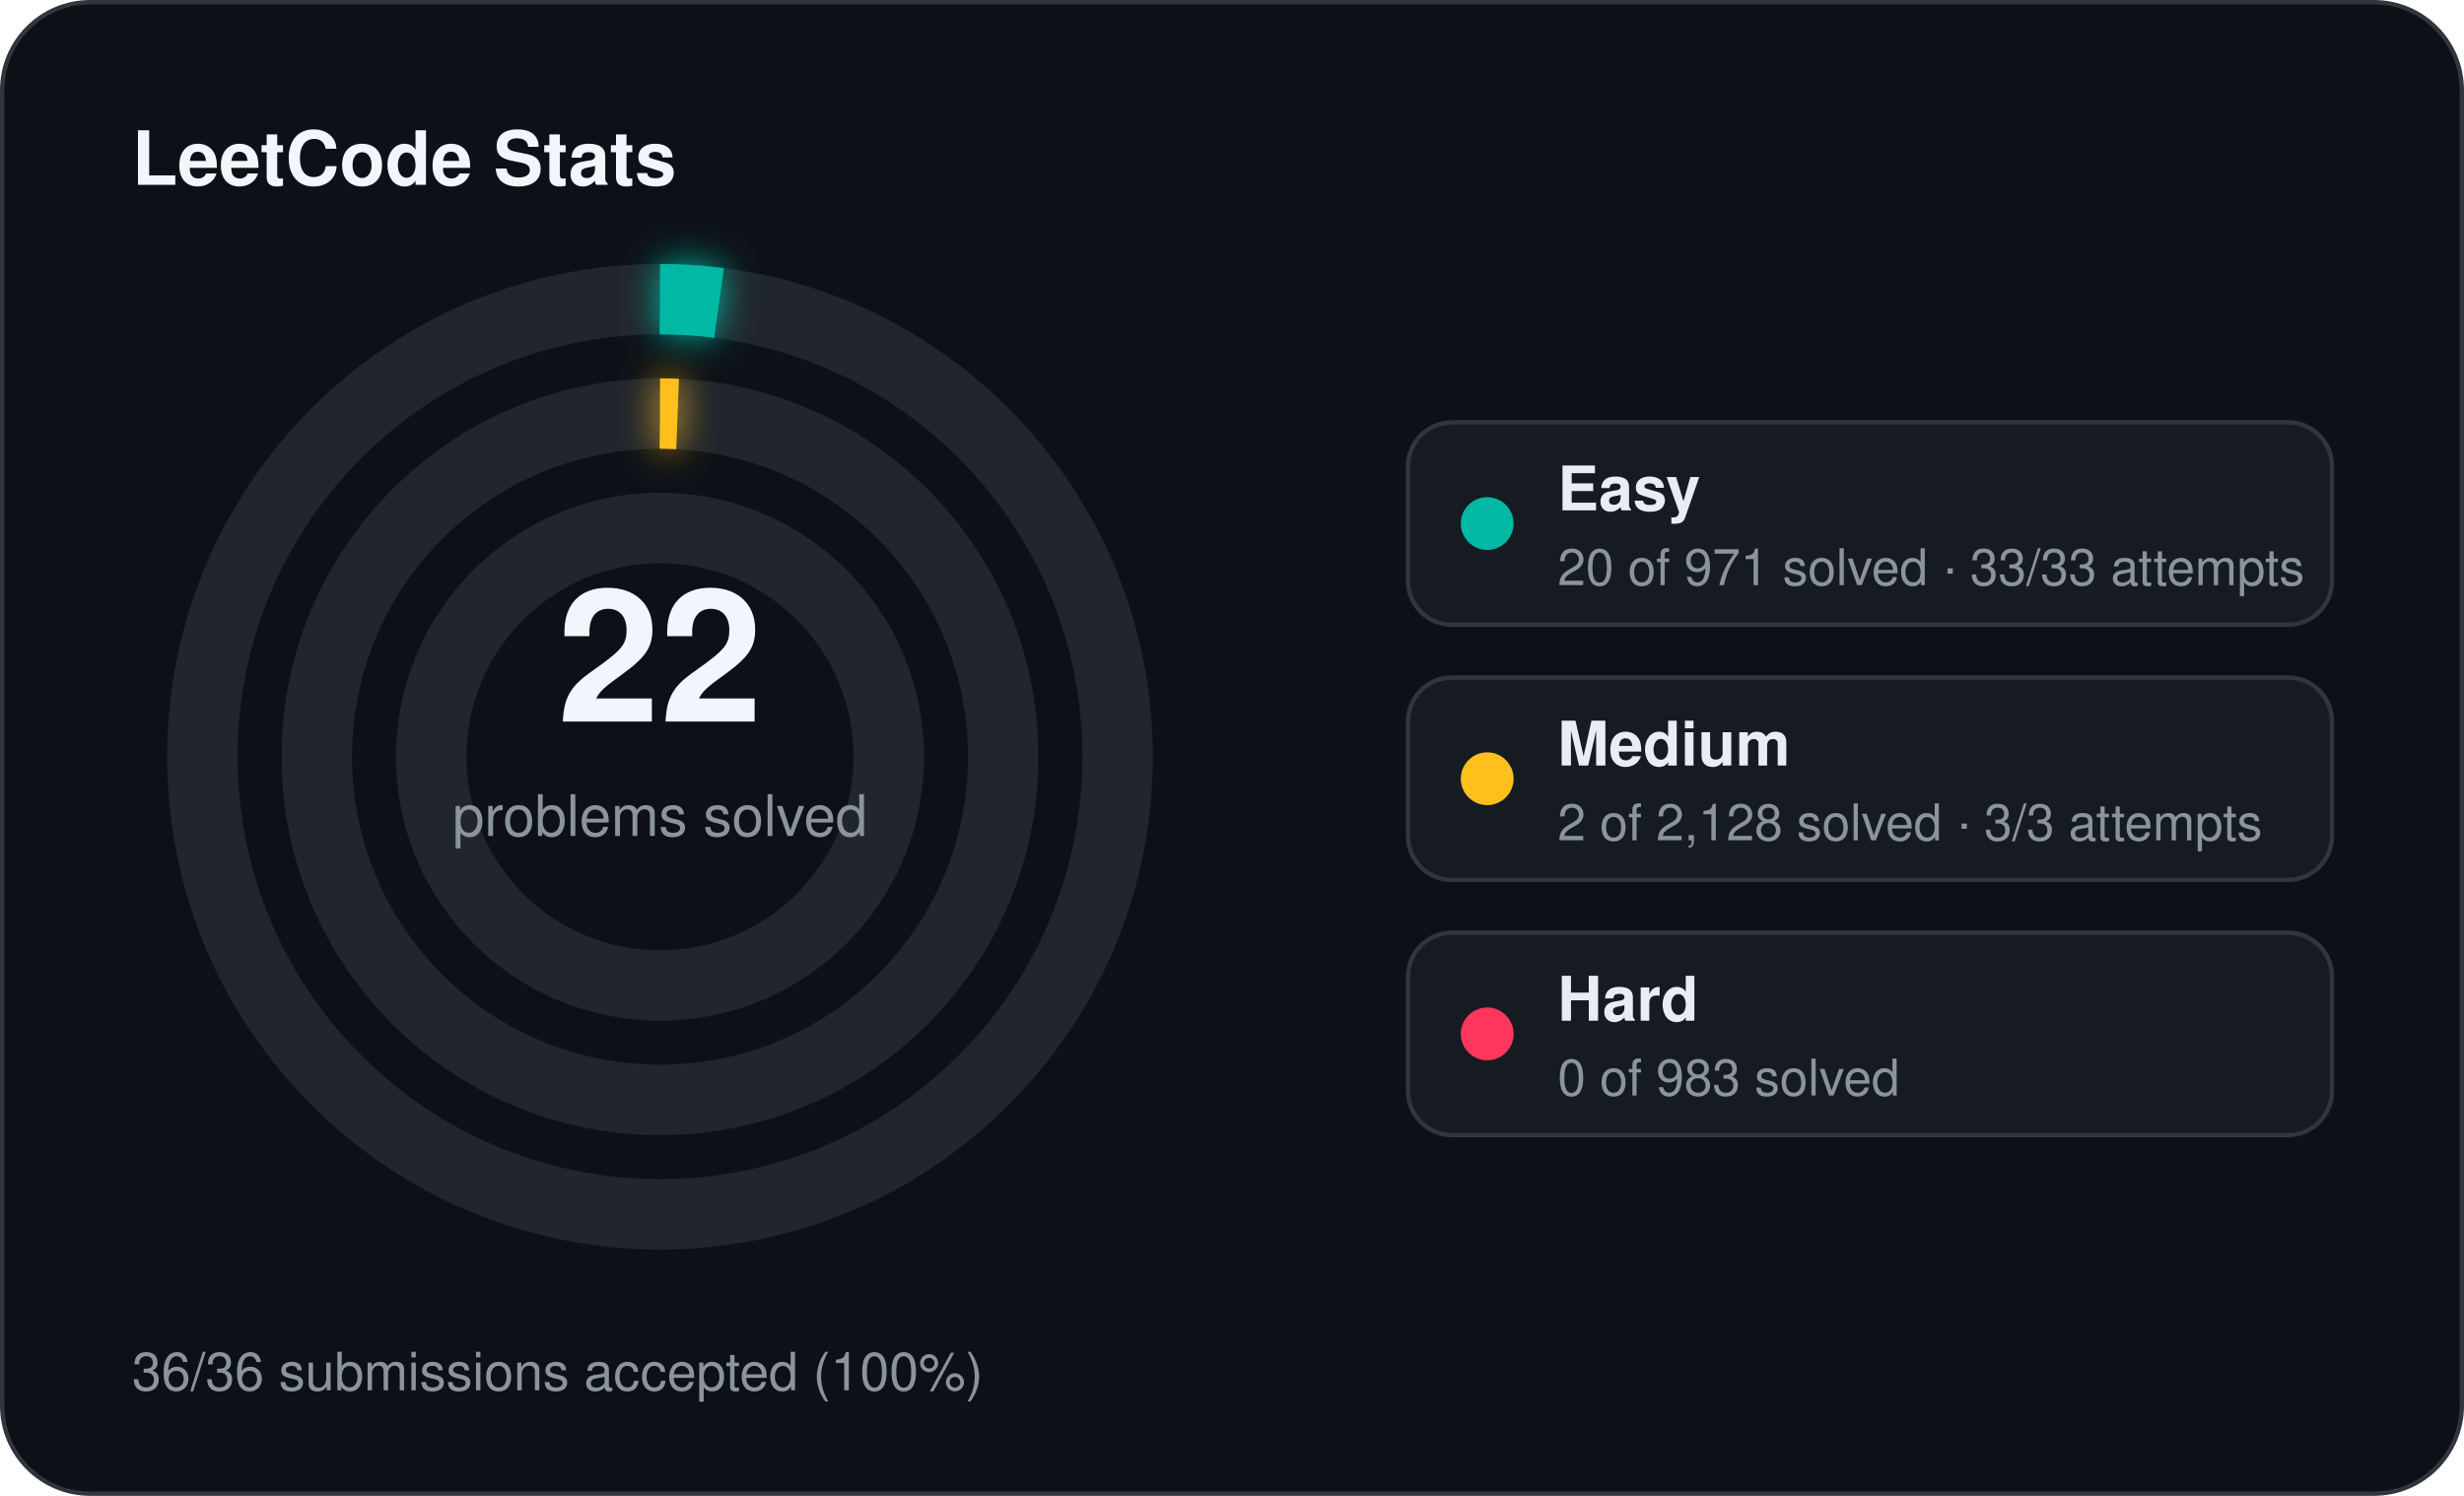
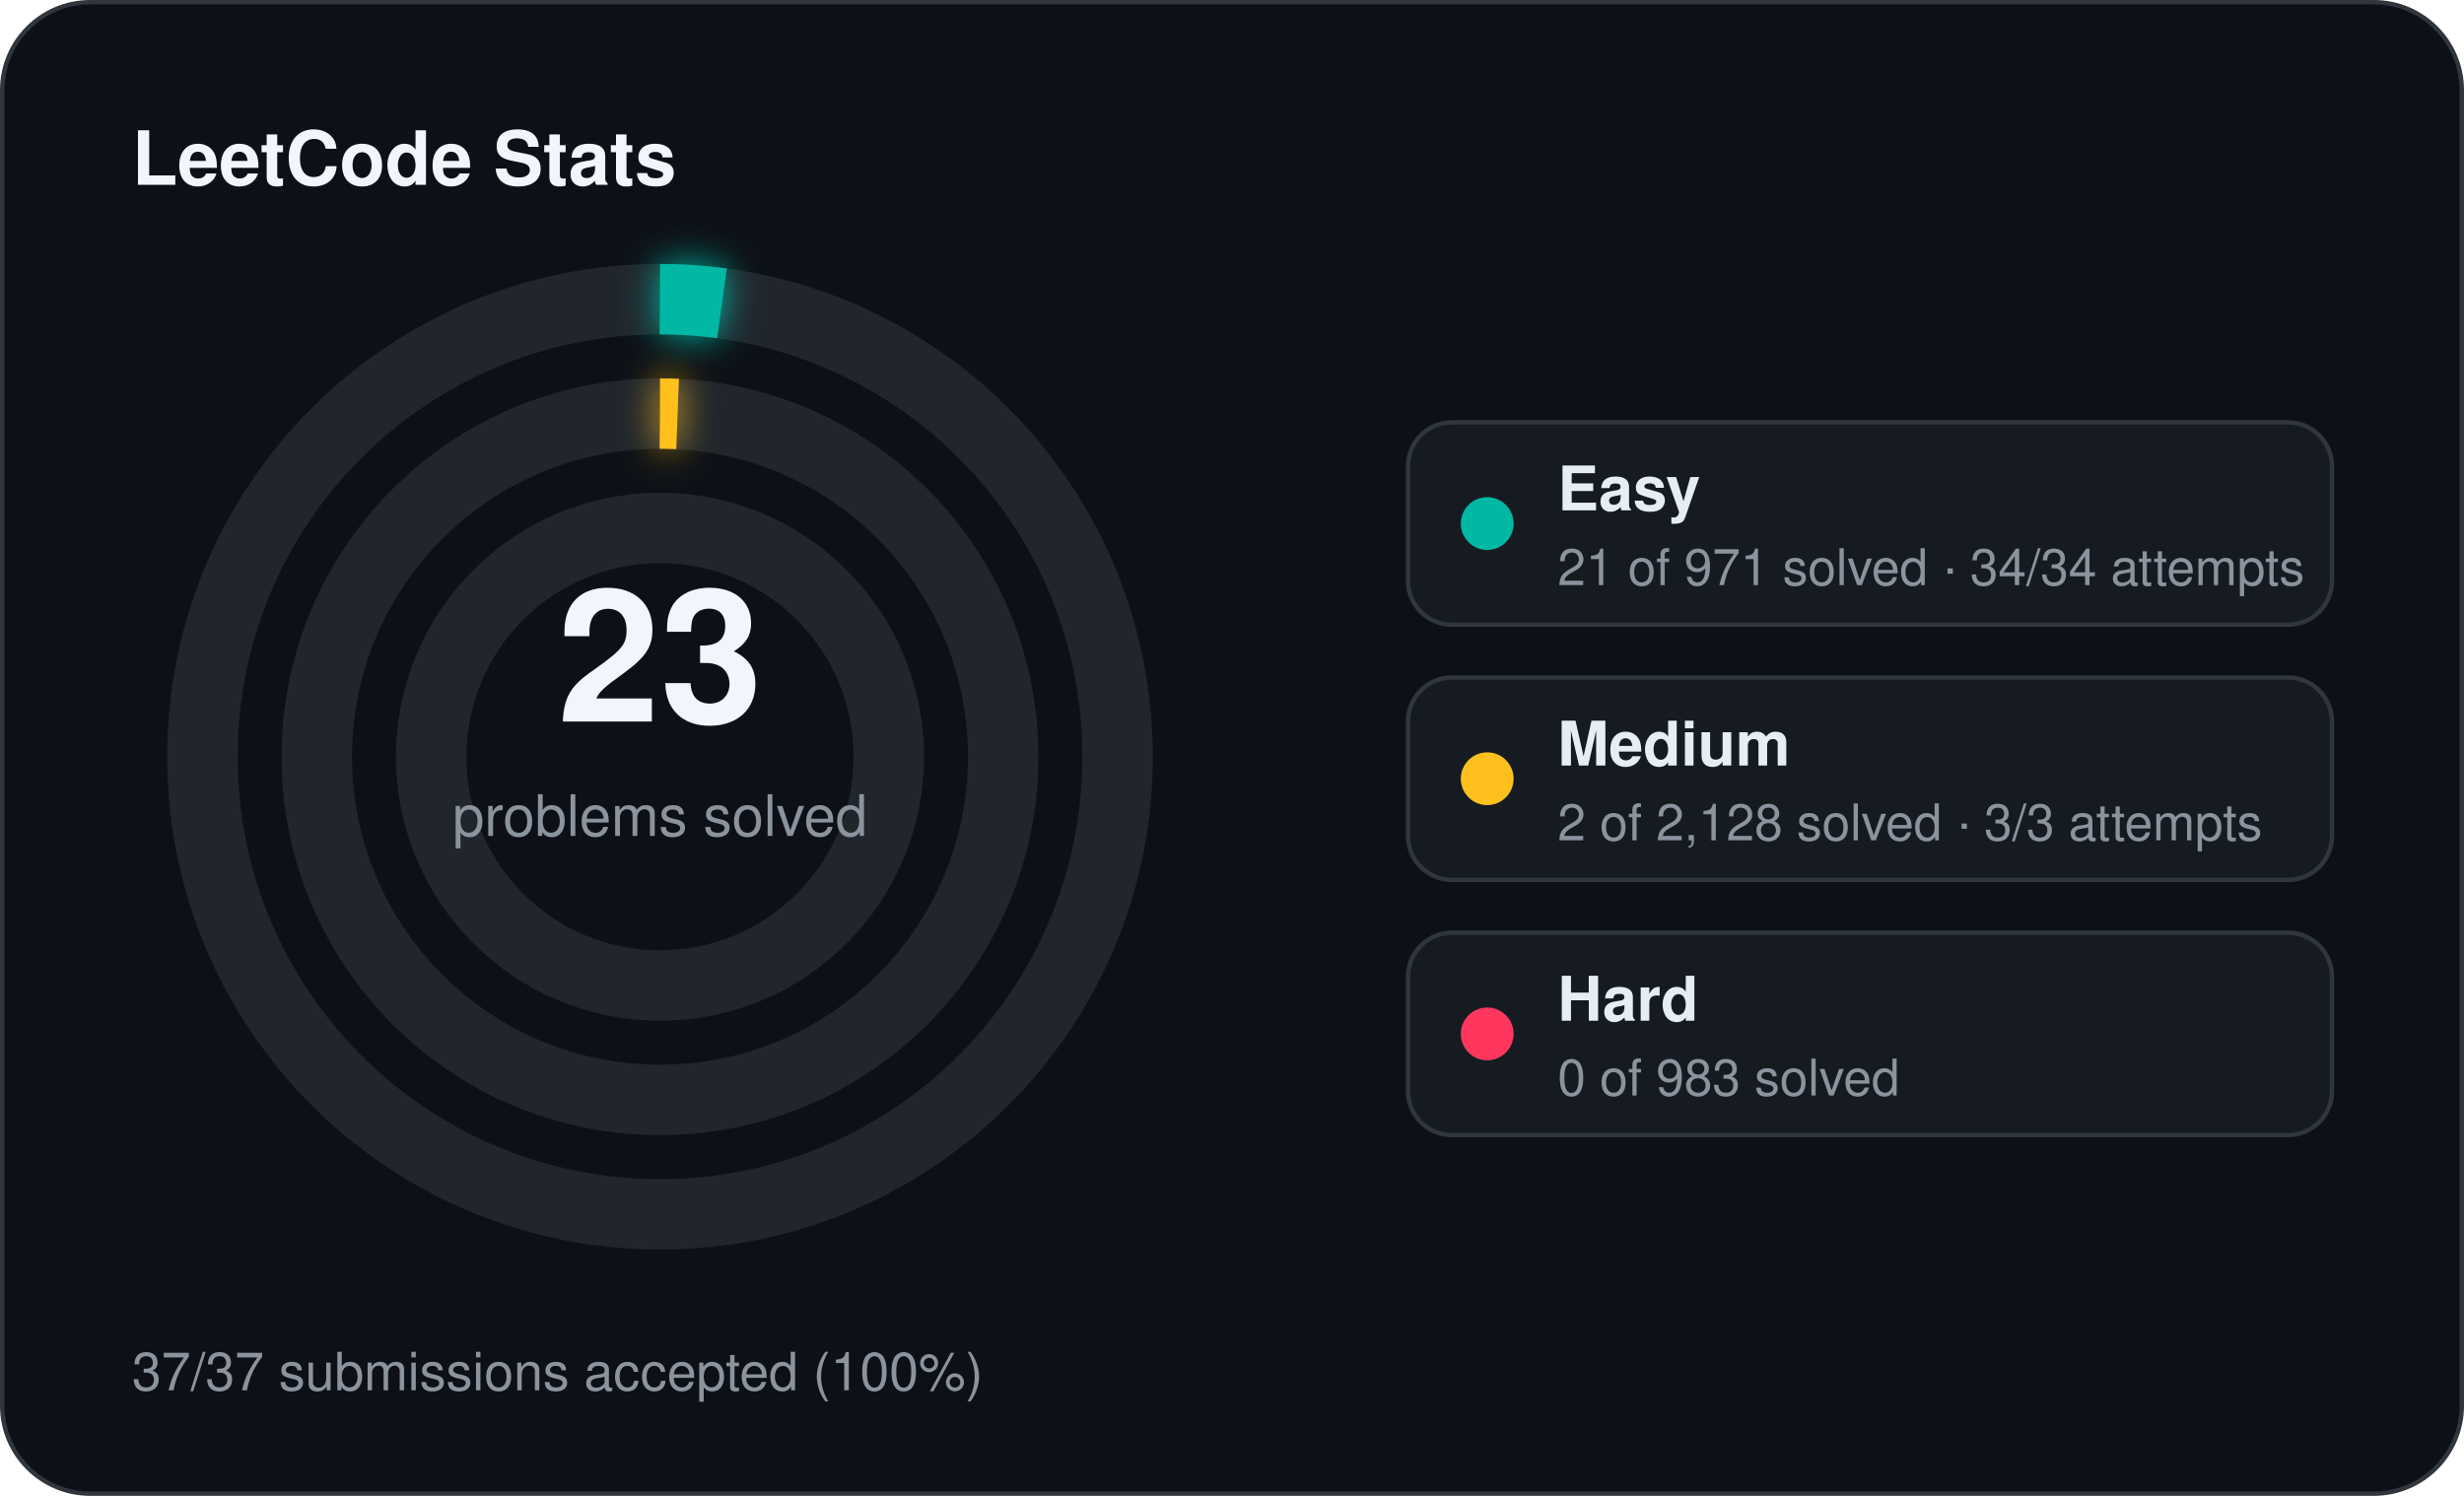
<svg xmlns="http://www.w3.org/2000/svg" width="560" height="340" viewBox="0 0 560 340">
  <defs>
    <filter id="stats-glow" x="-60%" y="-60%" width="220%" height="220%">
      <feGaussianBlur stdDeviation="4" result="blur" />
      <feMerge>
        <feMergeNode in="blur" />
        <feMergeNode in="SourceGraphic" />
      </feMerge>
    </filter>
  </defs>
  <rect x="0.5" y="0.5" width="559" height="339" rx="20" fill="#0d1117" stroke="#30363d" stroke-width="1" />
  <text x="30" y="42" fill="#f0f6fc" font-family="Segoe UI, Helvetica, Arial, sans-serif" font-size="17" font-weight="700">LeetCode Stats</text>
  <circle cx="150" cy="172" r="104" fill="none" stroke="#21262d" stroke-width="16" />
-   <circle cx="150" cy="172" r="104" fill="none" stroke="#00b8a3" stroke-width="16" stroke-linecap="butt" stroke-dasharray="13.46 653.45" transform="rotate(-90 150 172)" filter="url(#stats-glow)" />
+   <circle cx="150" cy="172" r="104" fill="none" stroke="#00b8a3" stroke-width="16" stroke-linecap="butt" stroke-dasharray="14.13 653.45" transform="rotate(-90 150 172)" filter="url(#stats-glow)" />
  <circle cx="150" cy="172" r="78" fill="none" stroke="#21262d" stroke-width="16" />
  <circle cx="150" cy="172" r="78" fill="none" stroke="#ffc01e" stroke-width="16" stroke-linecap="butt" stroke-dasharray="4.00 490.09" transform="rotate(-90 150 172)" filter="url(#stats-glow)" />
  <circle cx="150" cy="172" r="52" fill="none" stroke="#21262d" stroke-width="16" />
-   <text x="150" y="164" text-anchor="middle" fill="#f0f6fc" font-family="Segoe UI, Helvetica, Arial, sans-serif" font-size="42" font-weight="700">22</text>
+   <text x="150" y="164" text-anchor="middle" fill="#f0f6fc" font-family="Segoe UI, Helvetica, Arial, sans-serif" font-size="42" font-weight="700">23</text>
  <text x="150" y="190" text-anchor="middle" fill="#8b949e" font-family="Segoe UI, Helvetica, Arial, sans-serif" font-size="13">problems solved</text>
  <rect x="320" y="96" width="210" height="46" rx="10" fill="#161b22" stroke="#30363d" stroke-width="1" />
  <circle cx="338" cy="119" r="6" fill="#00b8a3" />
  <text x="354" y="116" fill="#e6edf3" font-family="Segoe UI, Helvetica, Arial, sans-serif" font-size="14" font-weight="600">Easy</text>
-   <text x="354" y="133" fill="#8b949e" font-family="Segoe UI, Helvetica, Arial, sans-serif" font-size="11.5">20 of 971 solved · 33/33 attempts</text>
+   <text x="354" y="133" fill="#8b949e" font-family="Segoe UI, Helvetica, Arial, sans-serif" font-size="11.5">21 of 971 solved · 34/34 attempts</text>
  <rect x="320" y="154" width="210" height="46" rx="10" fill="#161b22" stroke="#30363d" stroke-width="1" />
  <circle cx="338" cy="177" r="6" fill="#ffc01e" />
  <text x="354" y="174" fill="#e6edf3" font-family="Segoe UI, Helvetica, Arial, sans-serif" font-size="14" font-weight="600">Medium</text>
  <text x="354" y="191" fill="#8b949e" font-family="Segoe UI, Helvetica, Arial, sans-serif" font-size="11.5">2 of 2,128 solved · 3/3 attempts</text>
  <rect x="320" y="212" width="210" height="46" rx="10" fill="#161b22" stroke="#30363d" stroke-width="1" />
  <circle cx="338" cy="235" r="6" fill="#ff375f" />
  <text x="354" y="232" fill="#e6edf3" font-family="Segoe UI, Helvetica, Arial, sans-serif" font-size="14" font-weight="600">Hard</text>
  <text x="354" y="249" fill="#8b949e" font-family="Segoe UI, Helvetica, Arial, sans-serif" font-size="11.5">0 of 983 solved</text>
-   <text x="30" y="316" fill="#8b949e" font-family="Segoe UI, Helvetica, Arial, sans-serif" font-size="12">36/36 submissions accepted (100%)</text>
+   <text x="30" y="316" fill="#8b949e" font-family="Segoe UI, Helvetica, Arial, sans-serif" font-size="12">37/37 submissions accepted (100%)</text>
</svg>
